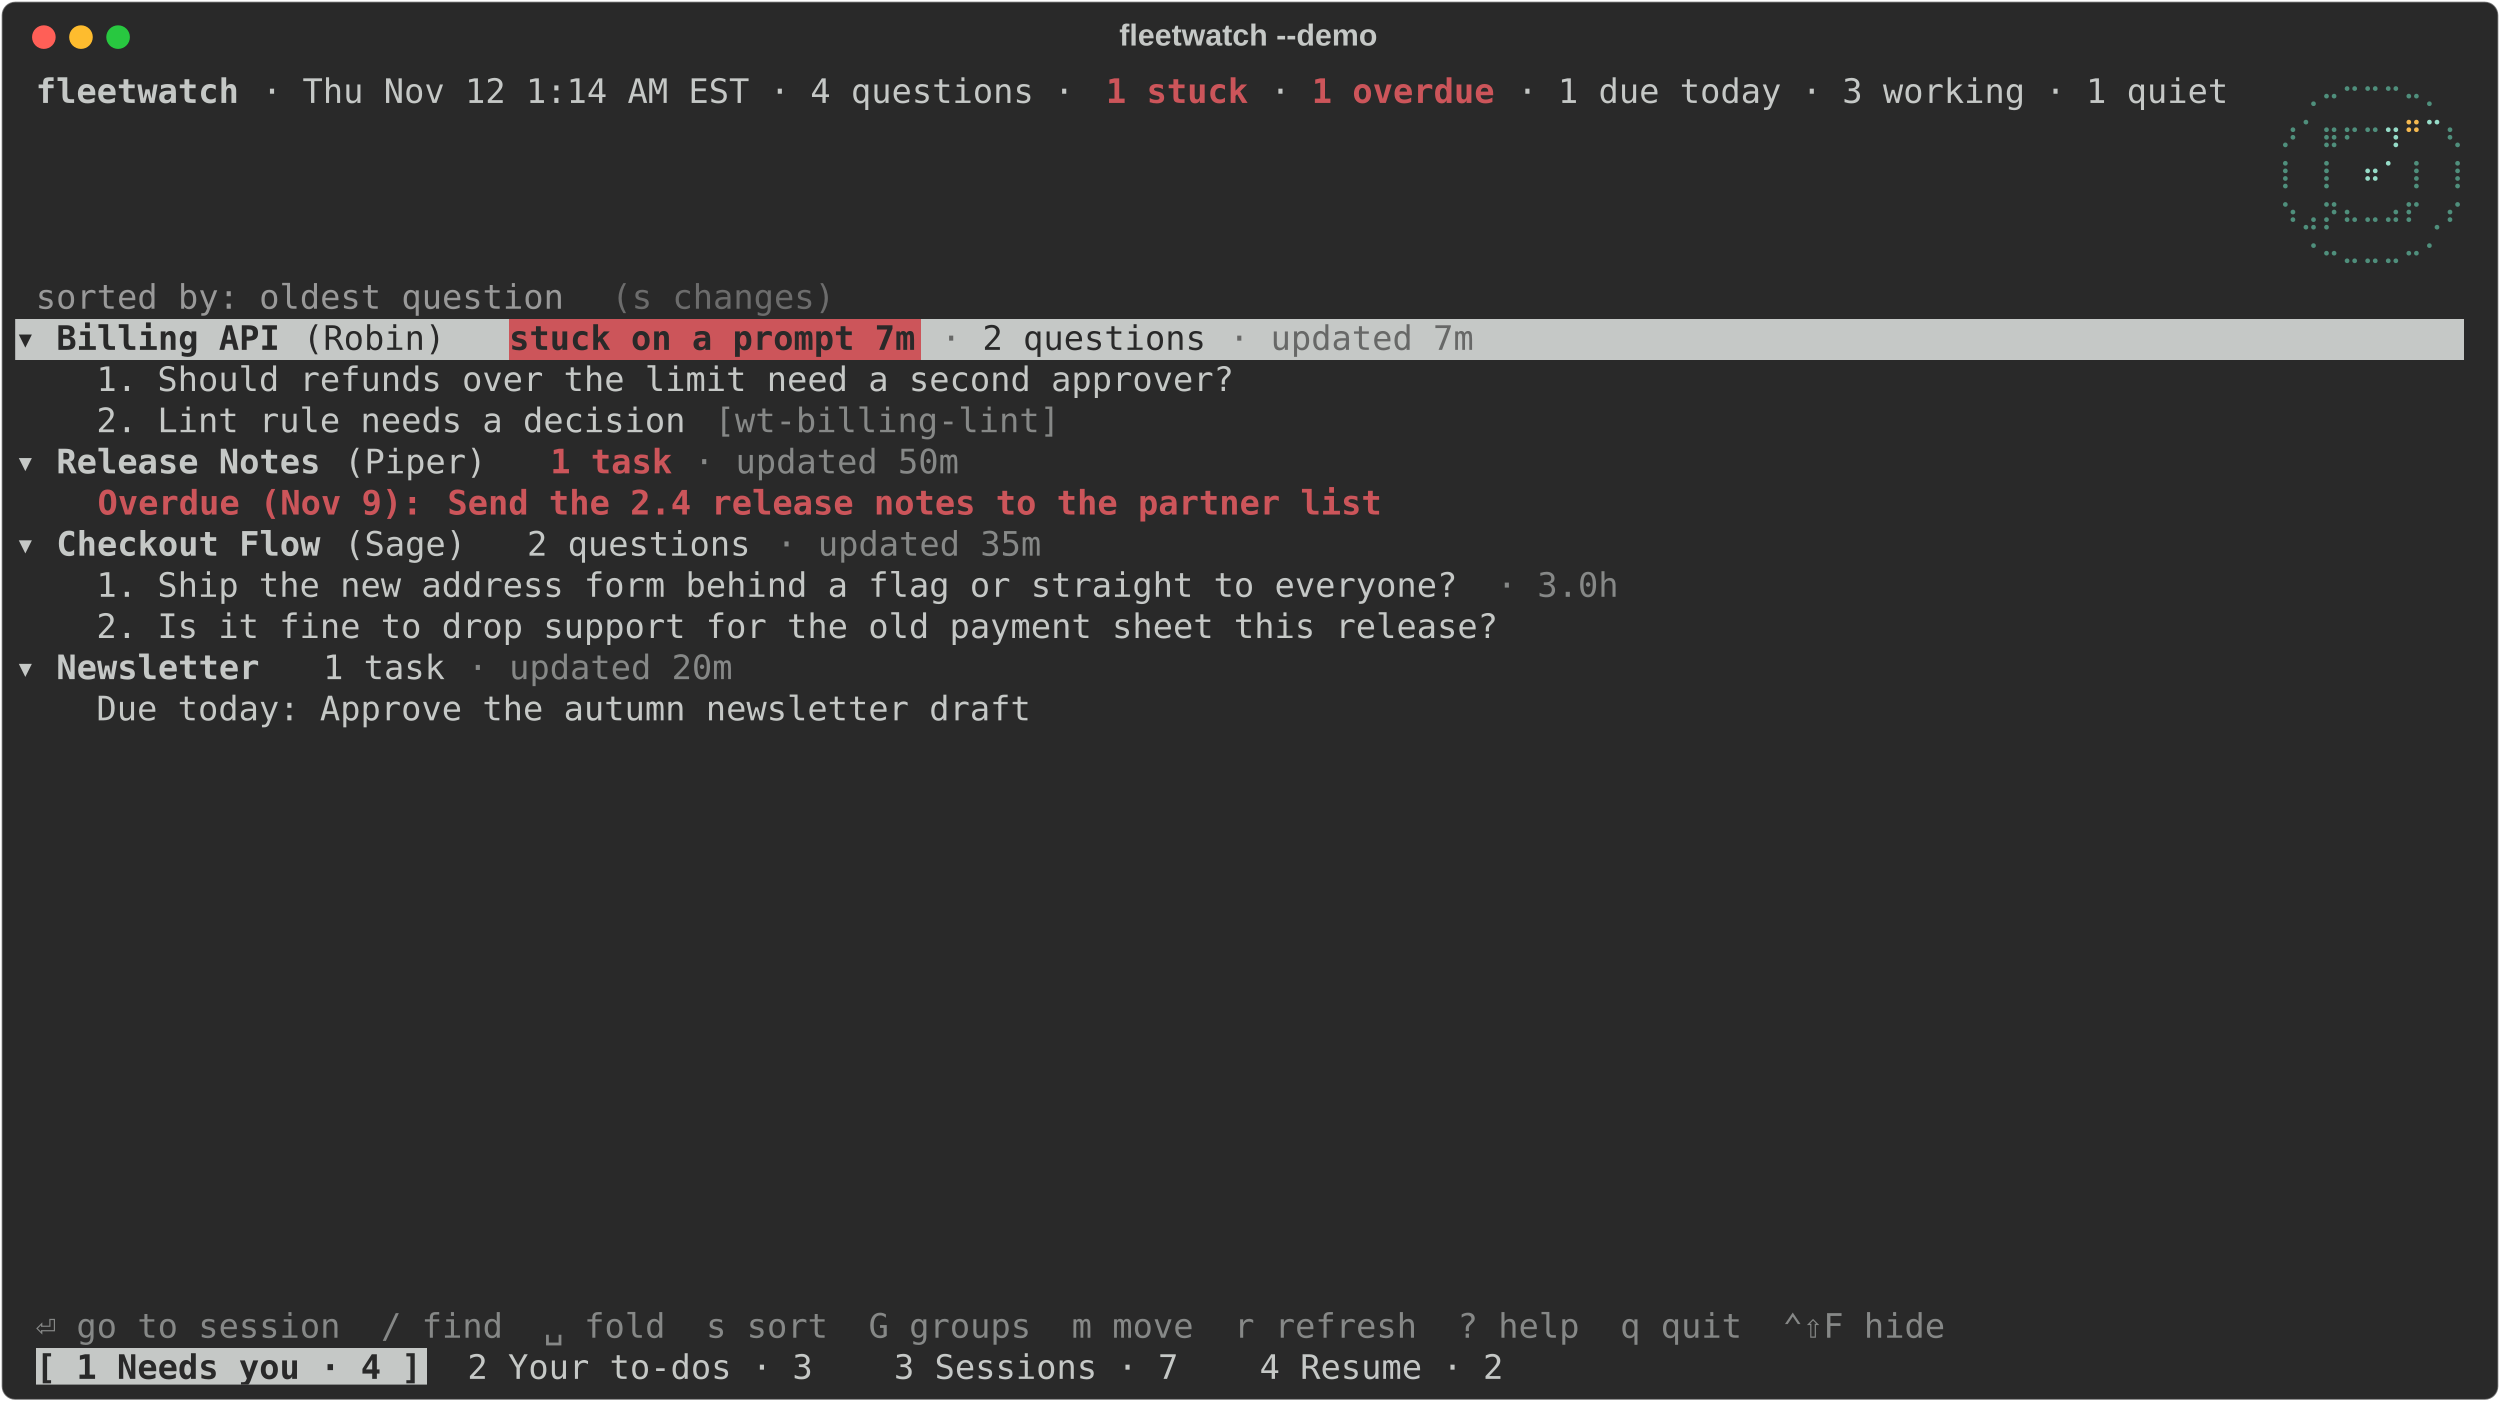
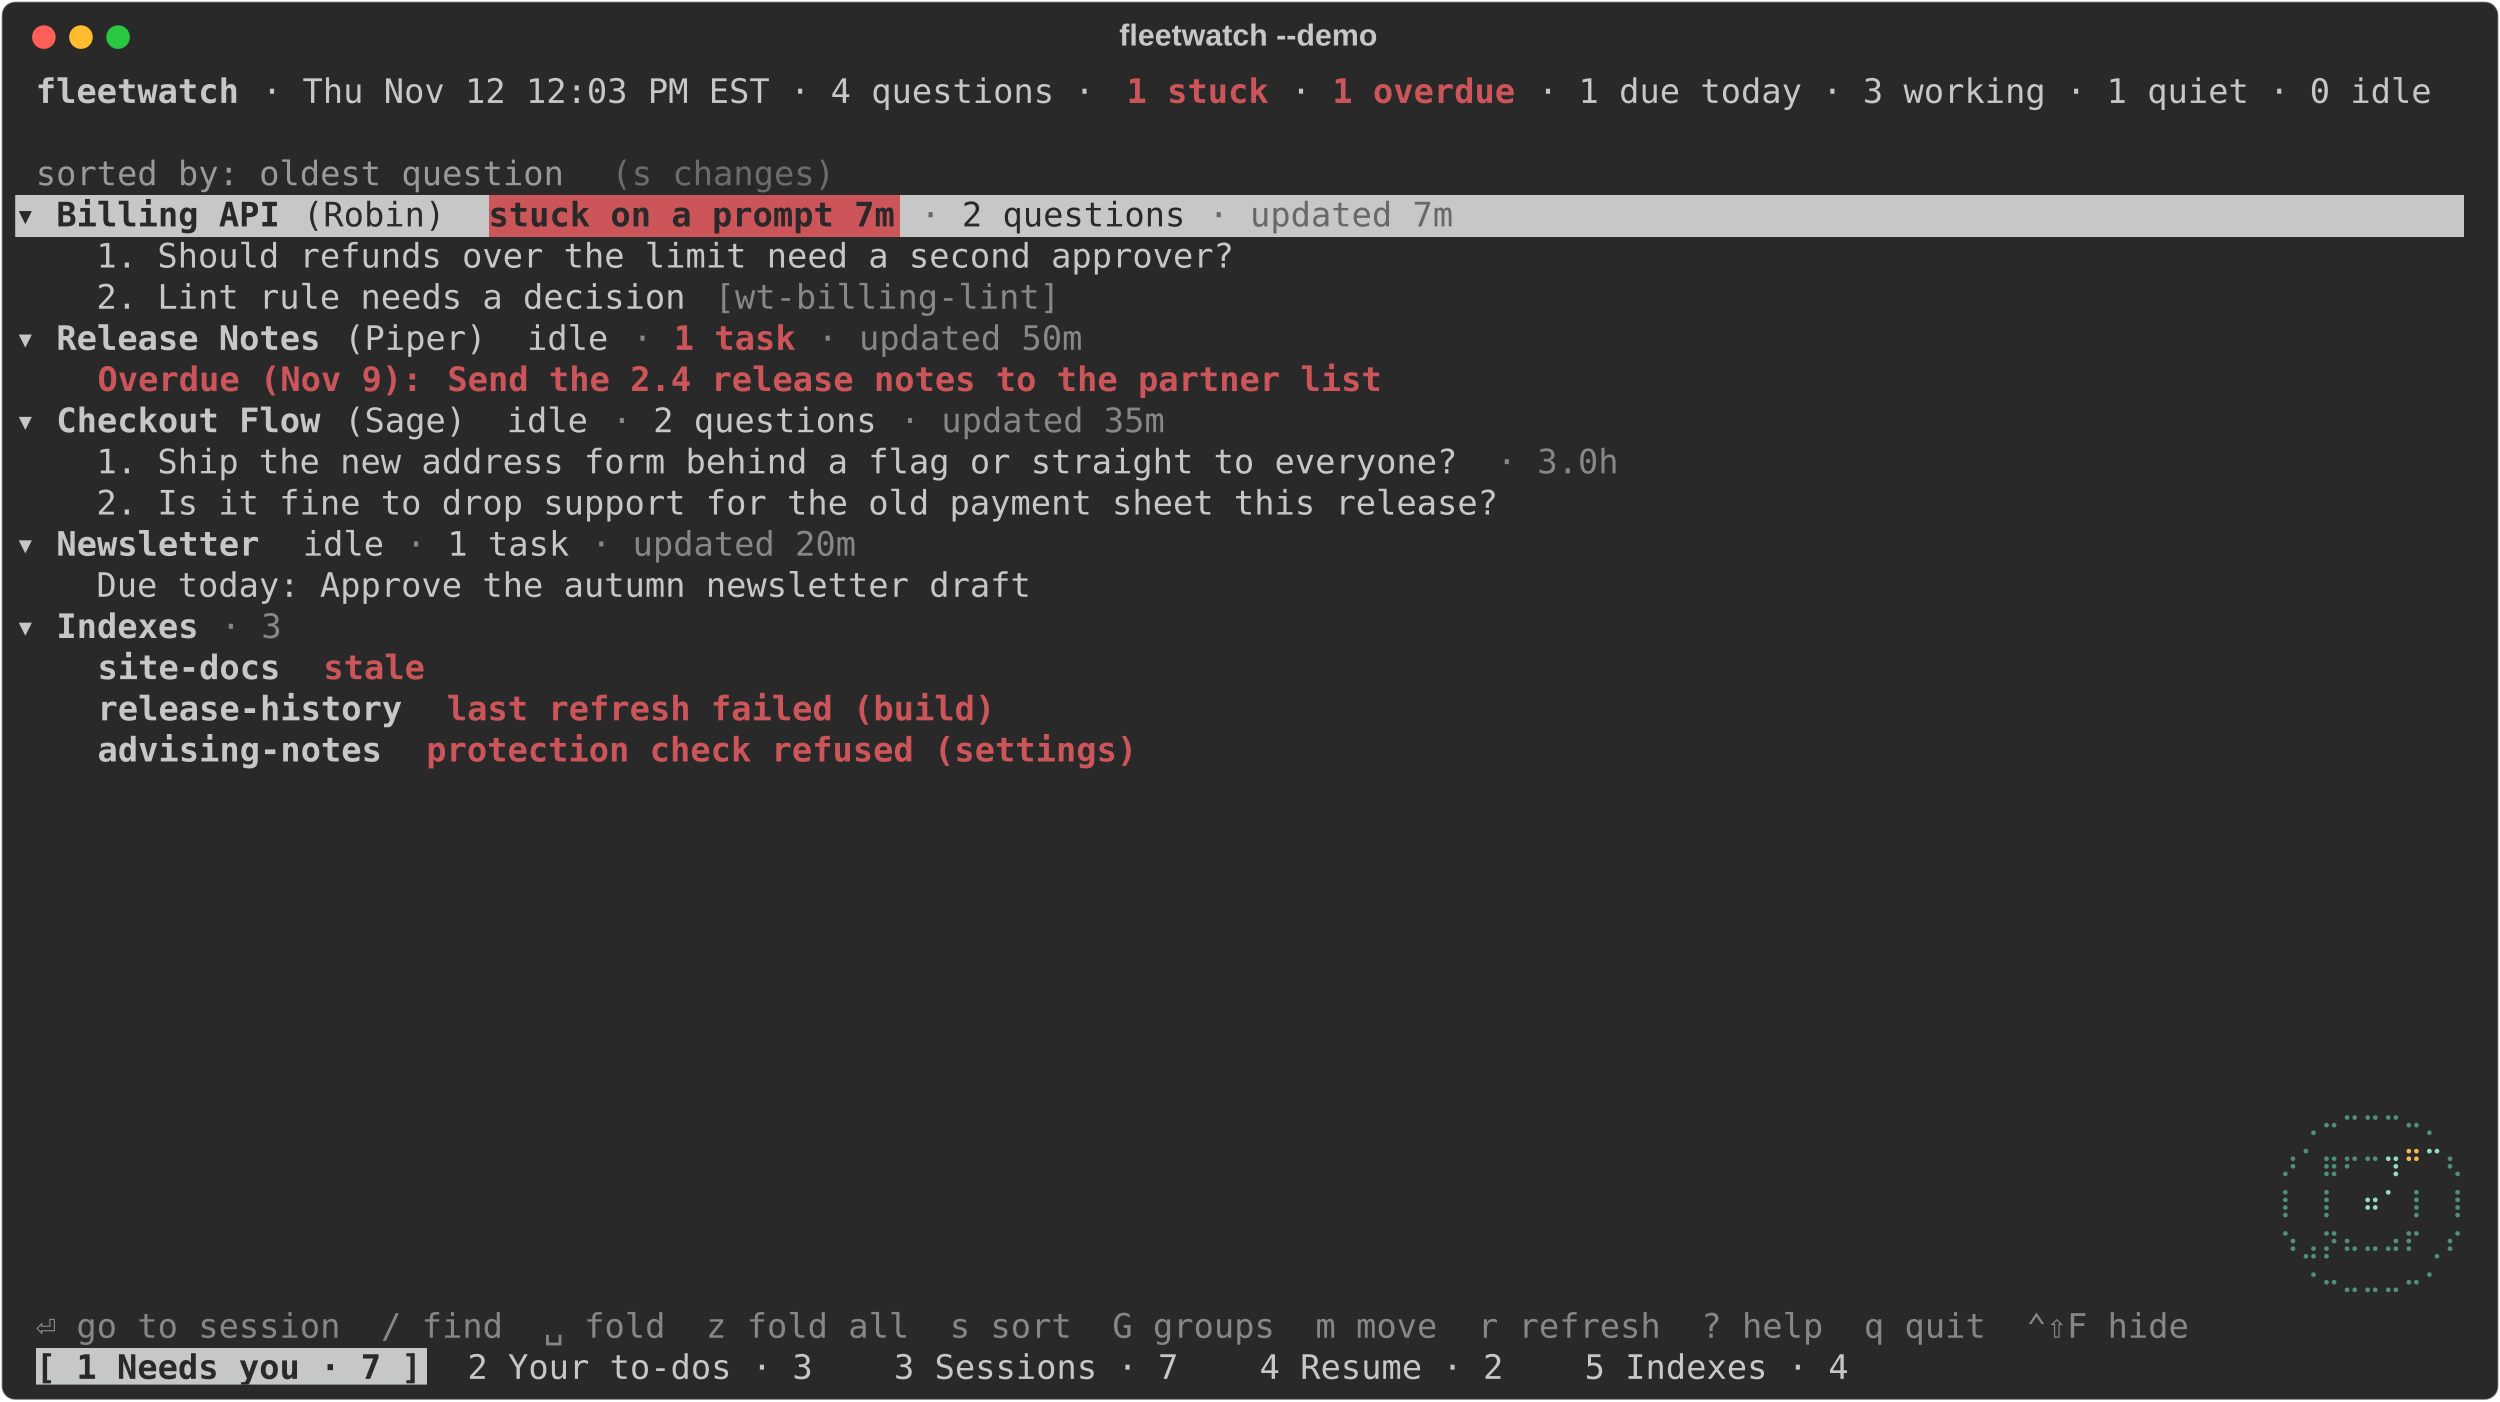
<svg xmlns="http://www.w3.org/2000/svg" xml:space="preserve" class="rich-terminal" viewBox="0 0 1482 830.8">
  <style>

    @font-face {
        font-family: "Fira Code";
        src: local("FiraCode-Regular"),
                url("https://cdnjs.cloudflare.com/ajax/libs/firacode/6.2.0/woff2/FiraCode-Regular.woff2") format("woff2"),
                url("https://cdnjs.cloudflare.com/ajax/libs/firacode/6.2.0/woff/FiraCode-Regular.woff") format("woff");
        font-style: normal;
        font-weight: 400;
    }
    @font-face {
        font-family: "Fira Code";
        src: local("FiraCode-Bold"),
                url("https://cdnjs.cloudflare.com/ajax/libs/firacode/6.2.0/woff2/FiraCode-Bold.woff2") format("woff2"),
                url("https://cdnjs.cloudflare.com/ajax/libs/firacode/6.2.0/woff/FiraCode-Bold.woff") format("woff");
        font-style: bold;
        font-weight: 700;
    }

-     .terminal-3560715323-matrix {
+     .terminal-962062939-matrix {
        font-family: Fira Code, monospace;
        font-size: 20px;
        line-height: 24.4px;
        font-variant-east-asian: full-width;
    }

-     .terminal-3560715323-title {
+     .terminal-962062939-title {
        font-size: 18px;
        font-weight: bold;
        font-family: arial;
    }

-     .terminal-3560715323-r1 { fill: #c5c8c6 }
- .terminal-3560715323-r2 { fill: #c5c8c6;font-weight: bold }
- .terminal-3560715323-r3 { fill: #cc555a;font-weight: bold }
- .terminal-3560715323-r4 { fill: #4f8f7c }
- .terminal-3560715323-r5 { fill: #96dcc8 }
- .terminal-3560715323-r6 { fill: #f5b950 }
- .terminal-3560715323-r7 { fill: #999999 }
- .terminal-3560715323-r8 { fill: #6c6c6c }
- .terminal-3560715323-r9 { fill: #292929 }
- .terminal-3560715323-r10 { fill: #292929;font-weight: bold }
- .terminal-3560715323-r11 { fill: #676867 }
- .terminal-3560715323-r12 { fill: #868887 }
+     .terminal-962062939-r1 { fill: #c5c8c6 }
+ .terminal-962062939-r2 { fill: #c5c8c6;font-weight: bold }
+ .terminal-962062939-r3 { fill: #cc555a;font-weight: bold }
+ .terminal-962062939-r4 { fill: #999999 }
+ .terminal-962062939-r5 { fill: #6c6c6c }
+ .terminal-962062939-r6 { fill: #292929 }
+ .terminal-962062939-r7 { fill: #292929;font-weight: bold }
+ .terminal-962062939-r8 { fill: #676867 }
+ .terminal-962062939-r9 { fill: #868887 }
+ .terminal-962062939-r10 { fill: #4f8f7c }
+ .terminal-962062939-r11 { fill: #96dcc8 }
+ .terminal-962062939-r12 { fill: #f5b950 }
    </style>
  <defs>
-     <clipPath id="terminal-3560715323-clip-terminal">
+     <clipPath id="terminal-962062939-clip-terminal">
      <rect x="0" y="0" width="1463.0" height="779.8" />
    </clipPath>
-     <clipPath id="terminal-3560715323-line-0">
+     <clipPath id="terminal-962062939-line-0">
      <rect x="0" y="1.5" width="1464" height="24.65" />
    </clipPath>
-     <clipPath id="terminal-3560715323-line-1">
+     <clipPath id="terminal-962062939-line-1">
      <rect x="0" y="25.9" width="1464" height="24.65" />
    </clipPath>
-     <clipPath id="terminal-3560715323-line-2">
+     <clipPath id="terminal-962062939-line-2">
      <rect x="0" y="50.3" width="1464" height="24.65" />
    </clipPath>
-     <clipPath id="terminal-3560715323-line-3">
+     <clipPath id="terminal-962062939-line-3">
      <rect x="0" y="74.7" width="1464" height="24.65" />
    </clipPath>
-     <clipPath id="terminal-3560715323-line-4">
+     <clipPath id="terminal-962062939-line-4">
      <rect x="0" y="99.1" width="1464" height="24.65" />
    </clipPath>
-     <clipPath id="terminal-3560715323-line-5">
+     <clipPath id="terminal-962062939-line-5">
      <rect x="0" y="123.5" width="1464" height="24.65" />
    </clipPath>
-     <clipPath id="terminal-3560715323-line-6">
+     <clipPath id="terminal-962062939-line-6">
      <rect x="0" y="147.9" width="1464" height="24.65" />
    </clipPath>
-     <clipPath id="terminal-3560715323-line-7">
+     <clipPath id="terminal-962062939-line-7">
      <rect x="0" y="172.3" width="1464" height="24.65" />
    </clipPath>
-     <clipPath id="terminal-3560715323-line-8">
+     <clipPath id="terminal-962062939-line-8">
      <rect x="0" y="196.7" width="1464" height="24.65" />
    </clipPath>
-     <clipPath id="terminal-3560715323-line-9">
+     <clipPath id="terminal-962062939-line-9">
      <rect x="0" y="221.1" width="1464" height="24.65" />
    </clipPath>
-     <clipPath id="terminal-3560715323-line-10">
+     <clipPath id="terminal-962062939-line-10">
      <rect x="0" y="245.5" width="1464" height="24.65" />
    </clipPath>
-     <clipPath id="terminal-3560715323-line-11">
+     <clipPath id="terminal-962062939-line-11">
      <rect x="0" y="269.9" width="1464" height="24.65" />
    </clipPath>
-     <clipPath id="terminal-3560715323-line-12">
+     <clipPath id="terminal-962062939-line-12">
      <rect x="0" y="294.3" width="1464" height="24.65" />
    </clipPath>
-     <clipPath id="terminal-3560715323-line-13">
+     <clipPath id="terminal-962062939-line-13">
      <rect x="0" y="318.7" width="1464" height="24.65" />
    </clipPath>
-     <clipPath id="terminal-3560715323-line-14">
+     <clipPath id="terminal-962062939-line-14">
      <rect x="0" y="343.1" width="1464" height="24.65" />
    </clipPath>
-     <clipPath id="terminal-3560715323-line-15">
+     <clipPath id="terminal-962062939-line-15">
      <rect x="0" y="367.5" width="1464" height="24.65" />
    </clipPath>
-     <clipPath id="terminal-3560715323-line-16">
+     <clipPath id="terminal-962062939-line-16">
      <rect x="0" y="391.9" width="1464" height="24.65" />
    </clipPath>
-     <clipPath id="terminal-3560715323-line-17">
+     <clipPath id="terminal-962062939-line-17">
      <rect x="0" y="416.3" width="1464" height="24.65" />
    </clipPath>
-     <clipPath id="terminal-3560715323-line-18">
+     <clipPath id="terminal-962062939-line-18">
      <rect x="0" y="440.7" width="1464" height="24.65" />
    </clipPath>
-     <clipPath id="terminal-3560715323-line-19">
+     <clipPath id="terminal-962062939-line-19">
      <rect x="0" y="465.1" width="1464" height="24.65" />
    </clipPath>
-     <clipPath id="terminal-3560715323-line-20">
+     <clipPath id="terminal-962062939-line-20">
      <rect x="0" y="489.5" width="1464" height="24.65" />
    </clipPath>
-     <clipPath id="terminal-3560715323-line-21">
+     <clipPath id="terminal-962062939-line-21">
      <rect x="0" y="513.9" width="1464" height="24.65" />
    </clipPath>
-     <clipPath id="terminal-3560715323-line-22">
+     <clipPath id="terminal-962062939-line-22">
      <rect x="0" y="538.3" width="1464" height="24.65" />
    </clipPath>
-     <clipPath id="terminal-3560715323-line-23">
+     <clipPath id="terminal-962062939-line-23">
      <rect x="0" y="562.7" width="1464" height="24.65" />
    </clipPath>
-     <clipPath id="terminal-3560715323-line-24">
+     <clipPath id="terminal-962062939-line-24">
      <rect x="0" y="587.1" width="1464" height="24.65" />
    </clipPath>
-     <clipPath id="terminal-3560715323-line-25">
+     <clipPath id="terminal-962062939-line-25">
      <rect x="0" y="611.5" width="1464" height="24.65" />
    </clipPath>
-     <clipPath id="terminal-3560715323-line-26">
+     <clipPath id="terminal-962062939-line-26">
      <rect x="0" y="635.9" width="1464" height="24.65" />
    </clipPath>
-     <clipPath id="terminal-3560715323-line-27">
+     <clipPath id="terminal-962062939-line-27">
      <rect x="0" y="660.3" width="1464" height="24.65" />
    </clipPath>
-     <clipPath id="terminal-3560715323-line-28">
+     <clipPath id="terminal-962062939-line-28">
      <rect x="0" y="684.7" width="1464" height="24.65" />
    </clipPath>
-     <clipPath id="terminal-3560715323-line-29">
+     <clipPath id="terminal-962062939-line-29">
      <rect x="0" y="709.1" width="1464" height="24.65" />
    </clipPath>
-     <clipPath id="terminal-3560715323-line-30">
+     <clipPath id="terminal-962062939-line-30">
      <rect x="0" y="733.5" width="1464" height="24.65" />
    </clipPath>
  </defs>
  <rect fill="#292929" stroke="rgba(255,255,255,0.35)" stroke-width="1" x="1" y="1" width="1480" height="828.8" rx="8" />
-   <text class="terminal-3560715323-title" fill="#c5c8c6" text-anchor="middle" x="740" y="27">fleetwatch --demo</text>
+   <text class="terminal-962062939-title" fill="#c5c8c6" text-anchor="middle" x="740" y="27">fleetwatch --demo</text>
  <g transform="translate(26,22)">
    <circle cx="0" cy="0" r="7" fill="#ff5f57" />
    <circle cx="22" cy="0" r="7" fill="#febc2e" />
    <circle cx="44" cy="0" r="7" fill="#28c840" />
  </g>
-   <g transform="translate(9, 41)" clip-path="url(#terminal-3560715323-clip-terminal)">
-     <rect fill="#c5c8c6" x="0" y="147.9" width="24.4" height="24.65" shape-rendering="crispEdges" />
-     <rect fill="#c5c8c6" x="24.4" y="147.9" width="134.2" height="24.65" shape-rendering="crispEdges" />
-     <rect fill="#c5c8c6" x="158.6" y="147.9" width="134.2" height="24.65" shape-rendering="crispEdges" />
-     <rect fill="#cc555a" x="292.8" y="147.9" width="244" height="24.65" shape-rendering="crispEdges" />
-     <rect fill="#c5c8c6" x="536.8" y="147.9" width="36.6" height="24.65" shape-rendering="crispEdges" />
-     <rect fill="#c5c8c6" x="573.4" y="147.9" width="134.2" height="24.65" shape-rendering="crispEdges" />
-     <rect fill="#c5c8c6" x="707.6" y="147.9" width="36.6" height="24.65" shape-rendering="crispEdges" />
-     <rect fill="#c5c8c6" x="744.2" y="147.9" width="122" height="24.65" shape-rendering="crispEdges" />
-     <rect fill="#c5c8c6" x="866.2" y="147.9" width="585.6" height="24.65" shape-rendering="crispEdges" />
+   <g transform="translate(9, 41)" clip-path="url(#terminal-962062939-clip-terminal)">
+     <rect fill="#c5c8c6" x="0" y="74.7" width="24.4" height="24.65" shape-rendering="crispEdges" />
+     <rect fill="#c5c8c6" x="24.4" y="74.7" width="134.2" height="24.65" shape-rendering="crispEdges" />
+     <rect fill="#c5c8c6" x="158.6" y="74.7" width="122" height="24.65" shape-rendering="crispEdges" />
+     <rect fill="#cc555a" x="280.6" y="74.7" width="244" height="24.65" shape-rendering="crispEdges" />
+     <rect fill="#c5c8c6" x="524.6" y="74.7" width="36.6" height="24.65" shape-rendering="crispEdges" />
+     <rect fill="#c5c8c6" x="561.2" y="74.7" width="134.2" height="24.65" shape-rendering="crispEdges" />
+     <rect fill="#c5c8c6" x="695.4" y="74.7" width="36.6" height="24.65" shape-rendering="crispEdges" />
+     <rect fill="#c5c8c6" x="732" y="74.7" width="122" height="24.65" shape-rendering="crispEdges" />
+     <rect fill="#c5c8c6" x="854" y="74.7" width="597.8" height="24.65" shape-rendering="crispEdges" />
    <rect fill="#c5c8c6" x="12.2" y="757.9" width="231.8" height="24.65" shape-rendering="crispEdges" />
-     <g class="terminal-3560715323-matrix">
-       <text class="terminal-3560715323-r2" x="12.2" y="20" textLength="122" clip-path="url(#terminal-3560715323-line-0)">fleetwatch</text>
-       <text class="terminal-3560715323-r1" x="134.2" y="20" textLength="512.4" clip-path="url(#terminal-3560715323-line-0)"> · Thu Nov 12 1:14 AM EST · 4 questions · </text>
-       <text class="terminal-3560715323-r3" x="646.6" y="20" textLength="85.4" clip-path="url(#terminal-3560715323-line-0)">1 stuck</text>
-       <text class="terminal-3560715323-r1" x="732" y="20" textLength="36.6" clip-path="url(#terminal-3560715323-line-0)"> · </text>
-       <text class="terminal-3560715323-r3" x="768.6" y="20" textLength="109.8" clip-path="url(#terminal-3560715323-line-0)">1 overdue</text>
-       <text class="terminal-3560715323-r1" x="878.4" y="20" textLength="439.2" clip-path="url(#terminal-3560715323-line-0)"> · 1 due today · 3 working · 1 quiet</text>
-       <text class="terminal-3560715323-r4" x="1354.2" y="20" textLength="12.2" clip-path="url(#terminal-3560715323-line-0)">⢀</text>
-       <text class="terminal-3560715323-r4" x="1366.4" y="20" textLength="12.2" clip-path="url(#terminal-3560715323-line-0)">⠤</text>
-       <text class="terminal-3560715323-r4" x="1378.6" y="20" textLength="12.2" clip-path="url(#terminal-3560715323-line-0)">⠒</text>
-       <text class="terminal-3560715323-r4" x="1390.8" y="20" textLength="12.2" clip-path="url(#terminal-3560715323-line-0)">⠒</text>
-       <text class="terminal-3560715323-r4" x="1403" y="20" textLength="12.2" clip-path="url(#terminal-3560715323-line-0)">⠒</text>
-       <text class="terminal-3560715323-r4" x="1415.2" y="20" textLength="12.2" clip-path="url(#terminal-3560715323-line-0)">⠤</text>
-       <text class="terminal-3560715323-r4" x="1427.4" y="20" textLength="12.2" clip-path="url(#terminal-3560715323-line-0)">⡀</text>
-       <text class="terminal-3560715323-r1" x="1464" y="20" textLength="12.2" clip-path="url(#terminal-3560715323-line-0)">
- </text>
-       <text class="terminal-3560715323-r4" x="1342" y="44.4" textLength="12.2" clip-path="url(#terminal-3560715323-line-1)">⡰</text>
-       <text class="terminal-3560715323-r4" x="1354.2" y="44.4" textLength="12.2" clip-path="url(#terminal-3560715323-line-1)">⠁</text>
-       <text class="terminal-3560715323-r4" x="1366.4" y="44.4" textLength="12.2" clip-path="url(#terminal-3560715323-line-1)">⣶</text>
-       <text class="terminal-3560715323-r4" x="1378.6" y="44.4" textLength="12.2" clip-path="url(#terminal-3560715323-line-1)">⠖</text>
-       <text class="terminal-3560715323-r4" x="1390.8" y="44.4" textLength="12.2" clip-path="url(#terminal-3560715323-line-1)">⠒</text>
-       <text class="terminal-3560715323-r5" x="1403" y="44.4" textLength="12.2" clip-path="url(#terminal-3560715323-line-1)">⢲</text>
-       <text class="terminal-3560715323-r6" x="1415.2" y="44.4" textLength="12.2" clip-path="url(#terminal-3560715323-line-1)">⠛</text>
-       <text class="terminal-3560715323-r5" x="1427.4" y="44.4" textLength="12.2" clip-path="url(#terminal-3560715323-line-1)">⠉</text>
-       <text class="terminal-3560715323-r4" x="1439.6" y="44.4" textLength="12.2" clip-path="url(#terminal-3560715323-line-1)">⢆</text>
-       <text class="terminal-3560715323-r1" x="1464" y="44.4" textLength="12.2" clip-path="url(#terminal-3560715323-line-1)">
- </text>
-       <text class="terminal-3560715323-r4" x="1342" y="68.8" textLength="12.2" clip-path="url(#terminal-3560715323-line-2)">⡇</text>
-       <text class="terminal-3560715323-r4" x="1366.4" y="68.8" textLength="12.2" clip-path="url(#terminal-3560715323-line-2)">⡇</text>
-       <text class="terminal-3560715323-r5" x="1390.8" y="68.8" textLength="12.2" clip-path="url(#terminal-3560715323-line-2)">⠶</text>
-       <text class="terminal-3560715323-r5" x="1403" y="68.8" textLength="12.2" clip-path="url(#terminal-3560715323-line-2)">⠁</text>
-       <text class="terminal-3560715323-r4" x="1415.2" y="68.8" textLength="12.2" clip-path="url(#terminal-3560715323-line-2)">⢸</text>
-       <text class="terminal-3560715323-r4" x="1439.6" y="68.8" textLength="12.2" clip-path="url(#terminal-3560715323-line-2)">⢸</text>
-       <text class="terminal-3560715323-r1" x="1464" y="68.8" textLength="12.2" clip-path="url(#terminal-3560715323-line-2)">
- </text>
-       <text class="terminal-3560715323-r4" x="1342" y="93.2" textLength="12.2" clip-path="url(#terminal-3560715323-line-3)">⠱</text>
-       <text class="terminal-3560715323-r4" x="1354.2" y="93.2" textLength="12.2" clip-path="url(#terminal-3560715323-line-3)">⣠</text>
-       <text class="terminal-3560715323-r4" x="1366.4" y="93.2" textLength="12.2" clip-path="url(#terminal-3560715323-line-3)">⡝</text>
-       <text class="terminal-3560715323-r4" x="1378.6" y="93.2" textLength="12.2" clip-path="url(#terminal-3560715323-line-3)">⠦</text>
-       <text class="terminal-3560715323-r4" x="1390.8" y="93.2" textLength="12.2" clip-path="url(#terminal-3560715323-line-3)">⠤</text>
-       <text class="terminal-3560715323-r4" x="1403" y="93.2" textLength="12.2" clip-path="url(#terminal-3560715323-line-3)">⠴</text>
-       <text class="terminal-3560715323-r4" x="1415.2" y="93.2" textLength="12.2" clip-path="url(#terminal-3560715323-line-3)">⠏</text>
-       <text class="terminal-3560715323-r4" x="1427.4" y="93.2" textLength="12.2" clip-path="url(#terminal-3560715323-line-3)">⢀</text>
-       <text class="terminal-3560715323-r4" x="1439.6" y="93.2" textLength="12.2" clip-path="url(#terminal-3560715323-line-3)">⠎</text>
-       <text class="terminal-3560715323-r1" x="1464" y="93.2" textLength="12.2" clip-path="url(#terminal-3560715323-line-3)">
- </text>
-       <text class="terminal-3560715323-r4" x="1354.2" y="117.6" textLength="12.2" clip-path="url(#terminal-3560715323-line-4)">⠈</text>
-       <text class="terminal-3560715323-r4" x="1366.4" y="117.6" textLength="12.2" clip-path="url(#terminal-3560715323-line-4)">⠒</text>
-       <text class="terminal-3560715323-r4" x="1378.6" y="117.6" textLength="12.2" clip-path="url(#terminal-3560715323-line-4)">⠤</text>
-       <text class="terminal-3560715323-r4" x="1390.8" y="117.6" textLength="12.2" clip-path="url(#terminal-3560715323-line-4)">⠤</text>
-       <text class="terminal-3560715323-r4" x="1403" y="117.6" textLength="12.2" clip-path="url(#terminal-3560715323-line-4)">⠤</text>
-       <text class="terminal-3560715323-r4" x="1415.2" y="117.6" textLength="12.2" clip-path="url(#terminal-3560715323-line-4)">⠒</text>
-       <text class="terminal-3560715323-r4" x="1427.4" y="117.6" textLength="12.2" clip-path="url(#terminal-3560715323-line-4)">⠁</text>
-       <text class="terminal-3560715323-r1" x="1464" y="117.6" textLength="12.2" clip-path="url(#terminal-3560715323-line-4)">
- </text>
-       <text class="terminal-3560715323-r7" x="12.2" y="142" textLength="317.2" clip-path="url(#terminal-3560715323-line-5)">sorted by: oldest question</text>
-       <text class="terminal-3560715323-r8" x="329.4" y="142" textLength="158.6" clip-path="url(#terminal-3560715323-line-5)">  (s changes)</text>
-       <text class="terminal-3560715323-r1" x="1464" y="142" textLength="12.2" clip-path="url(#terminal-3560715323-line-5)">
- </text>
-       <text class="terminal-3560715323-r9" x="0" y="166.4" textLength="24.4" clip-path="url(#terminal-3560715323-line-6)">▾ </text>
-       <text class="terminal-3560715323-r10" x="24.4" y="166.4" textLength="134.2" clip-path="url(#terminal-3560715323-line-6)">Billing API</text>
-       <text class="terminal-3560715323-r9" x="158.6" y="166.4" textLength="134.2" clip-path="url(#terminal-3560715323-line-6)"> (Robin)   </text>
-       <text class="terminal-3560715323-r10" x="292.8" y="166.4" textLength="244" clip-path="url(#terminal-3560715323-line-6)">stuck on a prompt 7m</text>
-       <text class="terminal-3560715323-r11" x="536.8" y="166.4" textLength="36.6" clip-path="url(#terminal-3560715323-line-6)"> · </text>
-       <text class="terminal-3560715323-r9" x="573.4" y="166.4" textLength="134.2" clip-path="url(#terminal-3560715323-line-6)">2 questions</text>
-       <text class="terminal-3560715323-r11" x="707.6" y="166.4" textLength="36.6" clip-path="url(#terminal-3560715323-line-6)"> · </text>
-       <text class="terminal-3560715323-r11" x="744.2" y="166.4" textLength="122" clip-path="url(#terminal-3560715323-line-6)">updated 7m</text>
-       <text class="terminal-3560715323-r1" x="1464" y="166.4" textLength="12.2" clip-path="url(#terminal-3560715323-line-6)">
- </text>
-       <text class="terminal-3560715323-r1" x="0" y="190.8" textLength="732" clip-path="url(#terminal-3560715323-line-7)">    1. Should refunds over the limit need a second approver?</text>
-       <text class="terminal-3560715323-r1" x="1464" y="190.8" textLength="12.2" clip-path="url(#terminal-3560715323-line-7)">
- </text>
-       <text class="terminal-3560715323-r1" x="0" y="215.2" textLength="402.6" clip-path="url(#terminal-3560715323-line-8)">    2. Lint rule needs a decision</text>
-       <text class="terminal-3560715323-r12" x="402.6" y="215.2" textLength="219.6" clip-path="url(#terminal-3560715323-line-8)"> [wt-billing-lint]</text>
-       <text class="terminal-3560715323-r1" x="1464" y="215.2" textLength="12.2" clip-path="url(#terminal-3560715323-line-8)">
- </text>
-       <text class="terminal-3560715323-r1" x="0" y="239.6" textLength="24.4" clip-path="url(#terminal-3560715323-line-9)">▾ </text>
-       <text class="terminal-3560715323-r2" x="24.4" y="239.6" textLength="158.6" clip-path="url(#terminal-3560715323-line-9)">Release Notes</text>
-       <text class="terminal-3560715323-r1" x="183" y="239.6" textLength="134.2" clip-path="url(#terminal-3560715323-line-9)"> (Piper)   </text>
-       <text class="terminal-3560715323-r3" x="317.2" y="239.6" textLength="73.2" clip-path="url(#terminal-3560715323-line-9)">1 task</text>
-       <text class="terminal-3560715323-r12" x="390.4" y="239.6" textLength="36.6" clip-path="url(#terminal-3560715323-line-9)"> · </text>
-       <text class="terminal-3560715323-r12" x="427" y="239.6" textLength="134.2" clip-path="url(#terminal-3560715323-line-9)">updated 50m</text>
-       <text class="terminal-3560715323-r1" x="1464" y="239.6" textLength="12.2" clip-path="url(#terminal-3560715323-line-9)">
- </text>
-       <text class="terminal-3560715323-r3" x="48.8" y="264" textLength="207.4" clip-path="url(#terminal-3560715323-line-10)">Overdue (Nov 9): </text>
-       <text class="terminal-3560715323-r3" x="256.2" y="264" textLength="561.2" clip-path="url(#terminal-3560715323-line-10)">Send the 2.4 release notes to the partner list</text>
-       <text class="terminal-3560715323-r1" x="1464" y="264" textLength="12.2" clip-path="url(#terminal-3560715323-line-10)">
- </text>
-       <text class="terminal-3560715323-r1" x="0" y="288.4" textLength="24.4" clip-path="url(#terminal-3560715323-line-11)">▾ </text>
-       <text class="terminal-3560715323-r2" x="24.4" y="288.4" textLength="158.6" clip-path="url(#terminal-3560715323-line-11)">Checkout Flow</text>
-       <text class="terminal-3560715323-r1" x="183" y="288.4" textLength="256.2" clip-path="url(#terminal-3560715323-line-11)"> (Sage)   2 questions</text>
-       <text class="terminal-3560715323-r12" x="439.2" y="288.4" textLength="36.6" clip-path="url(#terminal-3560715323-line-11)"> · </text>
-       <text class="terminal-3560715323-r12" x="475.8" y="288.4" textLength="134.2" clip-path="url(#terminal-3560715323-line-11)">updated 35m</text>
-       <text class="terminal-3560715323-r1" x="1464" y="288.4" textLength="12.2" clip-path="url(#terminal-3560715323-line-11)">
- </text>
-       <text class="terminal-3560715323-r1" x="0" y="312.8" textLength="866.2" clip-path="url(#terminal-3560715323-line-12)">    1. Ship the new address form behind a flag or straight to everyone?</text>
-       <text class="terminal-3560715323-r12" x="866.2" y="312.8" textLength="85.4" clip-path="url(#terminal-3560715323-line-12)"> · 3.0h</text>
-       <text class="terminal-3560715323-r1" x="1464" y="312.8" textLength="12.2" clip-path="url(#terminal-3560715323-line-12)">
- </text>
-       <text class="terminal-3560715323-r1" x="0" y="337.2" textLength="890.6" clip-path="url(#terminal-3560715323-line-13)">    2. Is it fine to drop support for the old payment sheet this release?</text>
-       <text class="terminal-3560715323-r1" x="1464" y="337.2" textLength="12.2" clip-path="url(#terminal-3560715323-line-13)">
- </text>
-       <text class="terminal-3560715323-r1" x="0" y="361.6" textLength="24.4" clip-path="url(#terminal-3560715323-line-14)">▾ </text>
-       <text class="terminal-3560715323-r2" x="24.4" y="361.6" textLength="122" clip-path="url(#terminal-3560715323-line-14)">Newsletter</text>
-       <text class="terminal-3560715323-r1" x="146.4" y="361.6" textLength="109.8" clip-path="url(#terminal-3560715323-line-14)">   1 task</text>
-       <text class="terminal-3560715323-r12" x="256.2" y="361.6" textLength="36.6" clip-path="url(#terminal-3560715323-line-14)"> · </text>
-       <text class="terminal-3560715323-r12" x="292.8" y="361.6" textLength="134.2" clip-path="url(#terminal-3560715323-line-14)">updated 20m</text>
-       <text class="terminal-3560715323-r1" x="1464" y="361.6" textLength="12.2" clip-path="url(#terminal-3560715323-line-14)">
- </text>
-       <text class="terminal-3560715323-r1" x="0" y="386" textLength="610" clip-path="url(#terminal-3560715323-line-15)">    Due today: Approve the autumn newsletter draft</text>
-       <text class="terminal-3560715323-r1" x="1464" y="386" textLength="12.2" clip-path="url(#terminal-3560715323-line-15)">
- </text>
-       <text class="terminal-3560715323-r1" x="1464" y="410.4" textLength="12.2" clip-path="url(#terminal-3560715323-line-16)">
- </text>
-       <text class="terminal-3560715323-r1" x="1464" y="434.8" textLength="12.2" clip-path="url(#terminal-3560715323-line-17)">
- </text>
-       <text class="terminal-3560715323-r1" x="1464" y="459.2" textLength="12.2" clip-path="url(#terminal-3560715323-line-18)">
- </text>
-       <text class="terminal-3560715323-r1" x="1464" y="483.6" textLength="12.2" clip-path="url(#terminal-3560715323-line-19)">
- </text>
-       <text class="terminal-3560715323-r1" x="1464" y="508" textLength="12.2" clip-path="url(#terminal-3560715323-line-20)">
- </text>
-       <text class="terminal-3560715323-r1" x="1464" y="532.4" textLength="12.2" clip-path="url(#terminal-3560715323-line-21)">
- </text>
-       <text class="terminal-3560715323-r1" x="1464" y="556.8" textLength="12.2" clip-path="url(#terminal-3560715323-line-22)">
- </text>
-       <text class="terminal-3560715323-r1" x="1464" y="581.2" textLength="12.2" clip-path="url(#terminal-3560715323-line-23)">
- </text>
-       <text class="terminal-3560715323-r1" x="1464" y="605.6" textLength="12.2" clip-path="url(#terminal-3560715323-line-24)">
- </text>
-       <text class="terminal-3560715323-r1" x="1464" y="630" textLength="12.2" clip-path="url(#terminal-3560715323-line-25)">
- </text>
-       <text class="terminal-3560715323-r1" x="1464" y="654.4" textLength="12.2" clip-path="url(#terminal-3560715323-line-26)">
- </text>
-       <text class="terminal-3560715323-r1" x="1464" y="678.8" textLength="12.2" clip-path="url(#terminal-3560715323-line-27)">
- </text>
-       <text class="terminal-3560715323-r1" x="1464" y="703.2" textLength="12.2" clip-path="url(#terminal-3560715323-line-28)">
- </text>
-       <text class="terminal-3560715323-r1" x="1464" y="727.6" textLength="12.2" clip-path="url(#terminal-3560715323-line-29)">
- </text>
-       <text class="terminal-3560715323-r12" x="12.2" y="752" textLength="1146.8" clip-path="url(#terminal-3560715323-line-30)">⏎ go to session  / find  ␣ fold  s sort  G groups  m move  r refresh  ? help  q quit  ⌃⇧F hide</text>
-       <text class="terminal-3560715323-r1" x="1464" y="752" textLength="12.2" clip-path="url(#terminal-3560715323-line-30)">
- </text>
-       <text class="terminal-3560715323-r10" x="12.2" y="776.4" textLength="231.8" clip-path="url(#terminal-3560715323-line-31)">[ 1 Needs you · 4 ]</text>
-       <text class="terminal-3560715323-r1" x="244" y="776.4" textLength="671" clip-path="url(#terminal-3560715323-line-31)">  2 Your to-dos · 3    3 Sessions · 7    4 Resume · 2  </text>
+     <g class="terminal-962062939-matrix">
+       <text class="terminal-962062939-r2" x="12.2" y="20" textLength="122" clip-path="url(#terminal-962062939-line-0)">fleetwatch</text>
+       <text class="terminal-962062939-r1" x="134.2" y="20" textLength="524.6" clip-path="url(#terminal-962062939-line-0)"> · Thu Nov 12 12:03 PM EST · 4 questions · </text>
+       <text class="terminal-962062939-r3" x="658.8" y="20" textLength="85.4" clip-path="url(#terminal-962062939-line-0)">1 stuck</text>
+       <text class="terminal-962062939-r1" x="744.2" y="20" textLength="36.6" clip-path="url(#terminal-962062939-line-0)"> · </text>
+       <text class="terminal-962062939-r3" x="780.8" y="20" textLength="109.8" clip-path="url(#terminal-962062939-line-0)">1 overdue</text>
+       <text class="terminal-962062939-r1" x="890.6" y="20" textLength="549" clip-path="url(#terminal-962062939-line-0)"> · 1 due today · 3 working · 1 quiet · 0 idle</text>
+       <text class="terminal-962062939-r1" x="1464" y="20" textLength="12.2" clip-path="url(#terminal-962062939-line-0)">
+ </text>
+       <text class="terminal-962062939-r1" x="1464" y="44.4" textLength="12.2" clip-path="url(#terminal-962062939-line-1)">
+ </text>
+       <text class="terminal-962062939-r4" x="12.2" y="68.8" textLength="317.2" clip-path="url(#terminal-962062939-line-2)">sorted by: oldest question</text>
+       <text class="terminal-962062939-r5" x="329.4" y="68.8" textLength="158.6" clip-path="url(#terminal-962062939-line-2)">  (s changes)</text>
+       <text class="terminal-962062939-r1" x="1464" y="68.8" textLength="12.2" clip-path="url(#terminal-962062939-line-2)">
+ </text>
+       <text class="terminal-962062939-r6" x="0" y="93.2" textLength="24.4" clip-path="url(#terminal-962062939-line-3)">▾ </text>
+       <text class="terminal-962062939-r7" x="24.4" y="93.2" textLength="134.2" clip-path="url(#terminal-962062939-line-3)">Billing API</text>
+       <text class="terminal-962062939-r6" x="158.6" y="93.2" textLength="122" clip-path="url(#terminal-962062939-line-3)"> (Robin)  </text>
+       <text class="terminal-962062939-r7" x="280.6" y="93.2" textLength="244" clip-path="url(#terminal-962062939-line-3)">stuck on a prompt 7m</text>
+       <text class="terminal-962062939-r8" x="524.6" y="93.2" textLength="36.6" clip-path="url(#terminal-962062939-line-3)"> · </text>
+       <text class="terminal-962062939-r6" x="561.2" y="93.2" textLength="134.2" clip-path="url(#terminal-962062939-line-3)">2 questions</text>
+       <text class="terminal-962062939-r8" x="695.4" y="93.2" textLength="36.6" clip-path="url(#terminal-962062939-line-3)"> · </text>
+       <text class="terminal-962062939-r8" x="732" y="93.2" textLength="122" clip-path="url(#terminal-962062939-line-3)">updated 7m</text>
+       <text class="terminal-962062939-r1" x="1464" y="93.2" textLength="12.2" clip-path="url(#terminal-962062939-line-3)">
+ </text>
+       <text class="terminal-962062939-r1" x="0" y="117.6" textLength="732" clip-path="url(#terminal-962062939-line-4)">    1. Should refunds over the limit need a second approver?</text>
+       <text class="terminal-962062939-r1" x="1464" y="117.6" textLength="12.2" clip-path="url(#terminal-962062939-line-4)">
+ </text>
+       <text class="terminal-962062939-r1" x="0" y="142" textLength="402.6" clip-path="url(#terminal-962062939-line-5)">    2. Lint rule needs a decision</text>
+       <text class="terminal-962062939-r9" x="402.6" y="142" textLength="219.6" clip-path="url(#terminal-962062939-line-5)"> [wt-billing-lint]</text>
+       <text class="terminal-962062939-r1" x="1464" y="142" textLength="12.2" clip-path="url(#terminal-962062939-line-5)">
+ </text>
+       <text class="terminal-962062939-r1" x="0" y="166.4" textLength="24.4" clip-path="url(#terminal-962062939-line-6)">▾ </text>
+       <text class="terminal-962062939-r2" x="24.4" y="166.4" textLength="158.6" clip-path="url(#terminal-962062939-line-6)">Release Notes</text>
+       <text class="terminal-962062939-r1" x="183" y="166.4" textLength="170.8" clip-path="url(#terminal-962062939-line-6)"> (Piper)  idle</text>
+       <text class="terminal-962062939-r9" x="353.8" y="166.4" textLength="36.6" clip-path="url(#terminal-962062939-line-6)"> · </text>
+       <text class="terminal-962062939-r3" x="390.4" y="166.4" textLength="73.2" clip-path="url(#terminal-962062939-line-6)">1 task</text>
+       <text class="terminal-962062939-r9" x="463.6" y="166.4" textLength="36.6" clip-path="url(#terminal-962062939-line-6)"> · </text>
+       <text class="terminal-962062939-r9" x="500.2" y="166.4" textLength="134.2" clip-path="url(#terminal-962062939-line-6)">updated 50m</text>
+       <text class="terminal-962062939-r1" x="1464" y="166.4" textLength="12.2" clip-path="url(#terminal-962062939-line-6)">
+ </text>
+       <text class="terminal-962062939-r3" x="48.8" y="190.8" textLength="207.4" clip-path="url(#terminal-962062939-line-7)">Overdue (Nov 9): </text>
+       <text class="terminal-962062939-r3" x="256.2" y="190.8" textLength="561.2" clip-path="url(#terminal-962062939-line-7)">Send the 2.4 release notes to the partner list</text>
+       <text class="terminal-962062939-r1" x="1464" y="190.8" textLength="12.2" clip-path="url(#terminal-962062939-line-7)">
+ </text>
+       <text class="terminal-962062939-r1" x="0" y="215.2" textLength="24.4" clip-path="url(#terminal-962062939-line-8)">▾ </text>
+       <text class="terminal-962062939-r2" x="24.4" y="215.2" textLength="158.6" clip-path="url(#terminal-962062939-line-8)">Checkout Flow</text>
+       <text class="terminal-962062939-r1" x="183" y="215.2" textLength="158.6" clip-path="url(#terminal-962062939-line-8)"> (Sage)  idle</text>
+       <text class="terminal-962062939-r9" x="341.6" y="215.2" textLength="36.6" clip-path="url(#terminal-962062939-line-8)"> · </text>
+       <text class="terminal-962062939-r1" x="378.2" y="215.2" textLength="134.2" clip-path="url(#terminal-962062939-line-8)">2 questions</text>
+       <text class="terminal-962062939-r9" x="512.4" y="215.2" textLength="36.6" clip-path="url(#terminal-962062939-line-8)"> · </text>
+       <text class="terminal-962062939-r9" x="549" y="215.2" textLength="134.2" clip-path="url(#terminal-962062939-line-8)">updated 35m</text>
+       <text class="terminal-962062939-r1" x="1464" y="215.2" textLength="12.2" clip-path="url(#terminal-962062939-line-8)">
+ </text>
+       <text class="terminal-962062939-r1" x="0" y="239.6" textLength="866.2" clip-path="url(#terminal-962062939-line-9)">    1. Ship the new address form behind a flag or straight to everyone?</text>
+       <text class="terminal-962062939-r9" x="866.2" y="239.6" textLength="85.4" clip-path="url(#terminal-962062939-line-9)"> · 3.0h</text>
+       <text class="terminal-962062939-r1" x="1464" y="239.6" textLength="12.2" clip-path="url(#terminal-962062939-line-9)">
+ </text>
+       <text class="terminal-962062939-r1" x="0" y="264" textLength="890.6" clip-path="url(#terminal-962062939-line-10)">    2. Is it fine to drop support for the old payment sheet this release?</text>
+       <text class="terminal-962062939-r1" x="1464" y="264" textLength="12.2" clip-path="url(#terminal-962062939-line-10)">
+ </text>
+       <text class="terminal-962062939-r1" x="0" y="288.4" textLength="24.4" clip-path="url(#terminal-962062939-line-11)">▾ </text>
+       <text class="terminal-962062939-r2" x="24.4" y="288.4" textLength="122" clip-path="url(#terminal-962062939-line-11)">Newsletter</text>
+       <text class="terminal-962062939-r1" x="146.4" y="288.4" textLength="73.2" clip-path="url(#terminal-962062939-line-11)">  idle</text>
+       <text class="terminal-962062939-r9" x="219.6" y="288.4" textLength="36.6" clip-path="url(#terminal-962062939-line-11)"> · </text>
+       <text class="terminal-962062939-r1" x="256.2" y="288.4" textLength="73.2" clip-path="url(#terminal-962062939-line-11)">1 task</text>
+       <text class="terminal-962062939-r9" x="329.4" y="288.4" textLength="36.6" clip-path="url(#terminal-962062939-line-11)"> · </text>
+       <text class="terminal-962062939-r9" x="366" y="288.4" textLength="134.2" clip-path="url(#terminal-962062939-line-11)">updated 20m</text>
+       <text class="terminal-962062939-r1" x="1464" y="288.4" textLength="12.2" clip-path="url(#terminal-962062939-line-11)">
+ </text>
+       <text class="terminal-962062939-r1" x="0" y="312.8" textLength="610" clip-path="url(#terminal-962062939-line-12)">    Due today: Approve the autumn newsletter draft</text>
+       <text class="terminal-962062939-r1" x="1464" y="312.8" textLength="12.2" clip-path="url(#terminal-962062939-line-12)">
+ </text>
+       <text class="terminal-962062939-r1" x="0" y="337.2" textLength="24.4" clip-path="url(#terminal-962062939-line-13)">▾ </text>
+       <text class="terminal-962062939-r2" x="24.4" y="337.2" textLength="85.4" clip-path="url(#terminal-962062939-line-13)">Indexes</text>
+       <text class="terminal-962062939-r9" x="109.8" y="337.2" textLength="48.8" clip-path="url(#terminal-962062939-line-13)"> · 3</text>
+       <text class="terminal-962062939-r1" x="1464" y="337.2" textLength="12.2" clip-path="url(#terminal-962062939-line-13)">
+ </text>
+       <text class="terminal-962062939-r2" x="48.8" y="361.6" textLength="109.8" clip-path="url(#terminal-962062939-line-14)">site-docs</text>
+       <text class="terminal-962062939-r3" x="158.6" y="361.6" textLength="85.4" clip-path="url(#terminal-962062939-line-14)">  stale</text>
+       <text class="terminal-962062939-r1" x="1464" y="361.6" textLength="12.2" clip-path="url(#terminal-962062939-line-14)">
+ </text>
+       <text class="terminal-962062939-r2" x="48.8" y="386" textLength="183" clip-path="url(#terminal-962062939-line-15)">release-history</text>
+       <text class="terminal-962062939-r3" x="231.8" y="386" textLength="353.8" clip-path="url(#terminal-962062939-line-15)">  last refresh failed (build)</text>
+       <text class="terminal-962062939-r1" x="1464" y="386" textLength="12.2" clip-path="url(#terminal-962062939-line-15)">
+ </text>
+       <text class="terminal-962062939-r2" x="48.8" y="410.4" textLength="170.8" clip-path="url(#terminal-962062939-line-16)">advising-notes</text>
+       <text class="terminal-962062939-r3" x="219.6" y="410.4" textLength="451.4" clip-path="url(#terminal-962062939-line-16)">  protection check refused (settings)</text>
+       <text class="terminal-962062939-r1" x="1464" y="410.4" textLength="12.2" clip-path="url(#terminal-962062939-line-16)">
+ </text>
+       <text class="terminal-962062939-r1" x="1464" y="434.8" textLength="12.2" clip-path="url(#terminal-962062939-line-17)">
+ </text>
+       <text class="terminal-962062939-r1" x="1464" y="459.2" textLength="12.2" clip-path="url(#terminal-962062939-line-18)">
+ </text>
+       <text class="terminal-962062939-r1" x="1464" y="483.6" textLength="12.2" clip-path="url(#terminal-962062939-line-19)">
+ </text>
+       <text class="terminal-962062939-r1" x="1464" y="508" textLength="12.2" clip-path="url(#terminal-962062939-line-20)">
+ </text>
+       <text class="terminal-962062939-r1" x="1464" y="532.4" textLength="12.2" clip-path="url(#terminal-962062939-line-21)">
+ </text>
+       <text class="terminal-962062939-r1" x="1464" y="556.8" textLength="12.2" clip-path="url(#terminal-962062939-line-22)">
+ </text>
+       <text class="terminal-962062939-r1" x="1464" y="581.2" textLength="12.2" clip-path="url(#terminal-962062939-line-23)">
+ </text>
+       <text class="terminal-962062939-r1" x="1464" y="605.6" textLength="12.2" clip-path="url(#terminal-962062939-line-24)">
+ </text>
+       <text class="terminal-962062939-r10" x="1354.2" y="630" textLength="12.2" clip-path="url(#terminal-962062939-line-25)">⢀</text>
+       <text class="terminal-962062939-r10" x="1366.4" y="630" textLength="12.2" clip-path="url(#terminal-962062939-line-25)">⠤</text>
+       <text class="terminal-962062939-r10" x="1378.6" y="630" textLength="12.2" clip-path="url(#terminal-962062939-line-25)">⠒</text>
+       <text class="terminal-962062939-r10" x="1390.8" y="630" textLength="12.2" clip-path="url(#terminal-962062939-line-25)">⠒</text>
+       <text class="terminal-962062939-r10" x="1403" y="630" textLength="12.2" clip-path="url(#terminal-962062939-line-25)">⠒</text>
+       <text class="terminal-962062939-r10" x="1415.2" y="630" textLength="12.2" clip-path="url(#terminal-962062939-line-25)">⠤</text>
+       <text class="terminal-962062939-r10" x="1427.4" y="630" textLength="12.2" clip-path="url(#terminal-962062939-line-25)">⡀</text>
+       <text class="terminal-962062939-r1" x="1464" y="630" textLength="12.2" clip-path="url(#terminal-962062939-line-25)">
+ </text>
+       <text class="terminal-962062939-r10" x="1342" y="654.4" textLength="12.2" clip-path="url(#terminal-962062939-line-26)">⡰</text>
+       <text class="terminal-962062939-r10" x="1354.2" y="654.4" textLength="12.2" clip-path="url(#terminal-962062939-line-26)">⠁</text>
+       <text class="terminal-962062939-r10" x="1366.4" y="654.4" textLength="12.2" clip-path="url(#terminal-962062939-line-26)">⣶</text>
+       <text class="terminal-962062939-r10" x="1378.6" y="654.4" textLength="12.2" clip-path="url(#terminal-962062939-line-26)">⠖</text>
+       <text class="terminal-962062939-r10" x="1390.8" y="654.4" textLength="12.2" clip-path="url(#terminal-962062939-line-26)">⠒</text>
+       <text class="terminal-962062939-r11" x="1403" y="654.4" textLength="12.2" clip-path="url(#terminal-962062939-line-26)">⢲</text>
+       <text class="terminal-962062939-r12" x="1415.2" y="654.4" textLength="12.2" clip-path="url(#terminal-962062939-line-26)">⠛</text>
+       <text class="terminal-962062939-r11" x="1427.4" y="654.4" textLength="12.2" clip-path="url(#terminal-962062939-line-26)">⠉</text>
+       <text class="terminal-962062939-r10" x="1439.6" y="654.4" textLength="12.2" clip-path="url(#terminal-962062939-line-26)">⢆</text>
+       <text class="terminal-962062939-r1" x="1464" y="654.4" textLength="12.2" clip-path="url(#terminal-962062939-line-26)">
+ </text>
+       <text class="terminal-962062939-r10" x="1342" y="678.8" textLength="12.2" clip-path="url(#terminal-962062939-line-27)">⡇</text>
+       <text class="terminal-962062939-r10" x="1366.4" y="678.8" textLength="12.2" clip-path="url(#terminal-962062939-line-27)">⡇</text>
+       <text class="terminal-962062939-r11" x="1390.8" y="678.8" textLength="12.2" clip-path="url(#terminal-962062939-line-27)">⠶</text>
+       <text class="terminal-962062939-r11" x="1403" y="678.8" textLength="12.2" clip-path="url(#terminal-962062939-line-27)">⠁</text>
+       <text class="terminal-962062939-r10" x="1415.2" y="678.8" textLength="12.2" clip-path="url(#terminal-962062939-line-27)">⢸</text>
+       <text class="terminal-962062939-r10" x="1439.6" y="678.8" textLength="12.2" clip-path="url(#terminal-962062939-line-27)">⢸</text>
+       <text class="terminal-962062939-r1" x="1464" y="678.8" textLength="12.2" clip-path="url(#terminal-962062939-line-27)">
+ </text>
+       <text class="terminal-962062939-r10" x="1342" y="703.2" textLength="12.2" clip-path="url(#terminal-962062939-line-28)">⠱</text>
+       <text class="terminal-962062939-r10" x="1354.2" y="703.2" textLength="12.2" clip-path="url(#terminal-962062939-line-28)">⣠</text>
+       <text class="terminal-962062939-r10" x="1366.4" y="703.2" textLength="12.2" clip-path="url(#terminal-962062939-line-28)">⡝</text>
+       <text class="terminal-962062939-r10" x="1378.6" y="703.2" textLength="12.2" clip-path="url(#terminal-962062939-line-28)">⠦</text>
+       <text class="terminal-962062939-r10" x="1390.8" y="703.2" textLength="12.2" clip-path="url(#terminal-962062939-line-28)">⠤</text>
+       <text class="terminal-962062939-r10" x="1403" y="703.2" textLength="12.2" clip-path="url(#terminal-962062939-line-28)">⠴</text>
+       <text class="terminal-962062939-r10" x="1415.2" y="703.2" textLength="12.2" clip-path="url(#terminal-962062939-line-28)">⠏</text>
+       <text class="terminal-962062939-r10" x="1427.4" y="703.2" textLength="12.2" clip-path="url(#terminal-962062939-line-28)">⢀</text>
+       <text class="terminal-962062939-r10" x="1439.6" y="703.2" textLength="12.2" clip-path="url(#terminal-962062939-line-28)">⠎</text>
+       <text class="terminal-962062939-r1" x="1464" y="703.2" textLength="12.2" clip-path="url(#terminal-962062939-line-28)">
+ </text>
+       <text class="terminal-962062939-r10" x="1354.2" y="727.6" textLength="12.2" clip-path="url(#terminal-962062939-line-29)">⠈</text>
+       <text class="terminal-962062939-r10" x="1366.4" y="727.6" textLength="12.2" clip-path="url(#terminal-962062939-line-29)">⠒</text>
+       <text class="terminal-962062939-r10" x="1378.6" y="727.6" textLength="12.2" clip-path="url(#terminal-962062939-line-29)">⠤</text>
+       <text class="terminal-962062939-r10" x="1390.8" y="727.6" textLength="12.2" clip-path="url(#terminal-962062939-line-29)">⠤</text>
+       <text class="terminal-962062939-r10" x="1403" y="727.6" textLength="12.2" clip-path="url(#terminal-962062939-line-29)">⠤</text>
+       <text class="terminal-962062939-r10" x="1415.2" y="727.6" textLength="12.2" clip-path="url(#terminal-962062939-line-29)">⠒</text>
+       <text class="terminal-962062939-r10" x="1427.4" y="727.6" textLength="12.2" clip-path="url(#terminal-962062939-line-29)">⠁</text>
+       <text class="terminal-962062939-r1" x="1464" y="727.6" textLength="12.2" clip-path="url(#terminal-962062939-line-29)">
+ </text>
+       <text class="terminal-962062939-r9" x="12.2" y="752" textLength="1293.2" clip-path="url(#terminal-962062939-line-30)">⏎ go to session  / find  ␣ fold  z fold all  s sort  G groups  m move  r refresh  ? help  q quit  ⌃⇧F hide</text>
+       <text class="terminal-962062939-r1" x="1464" y="752" textLength="12.2" clip-path="url(#terminal-962062939-line-30)">
+ </text>
+       <text class="terminal-962062939-r7" x="12.2" y="776.4" textLength="231.8" clip-path="url(#terminal-962062939-line-31)">[ 1 Needs you · 7 ]</text>
+       <text class="terminal-962062939-r1" x="244" y="776.4" textLength="878.4" clip-path="url(#terminal-962062939-line-31)">  2 Your to-dos · 3    3 Sessions · 7    4 Resume · 2    5 Indexes · 4  </text>
    </g>
  </g>
</svg>
